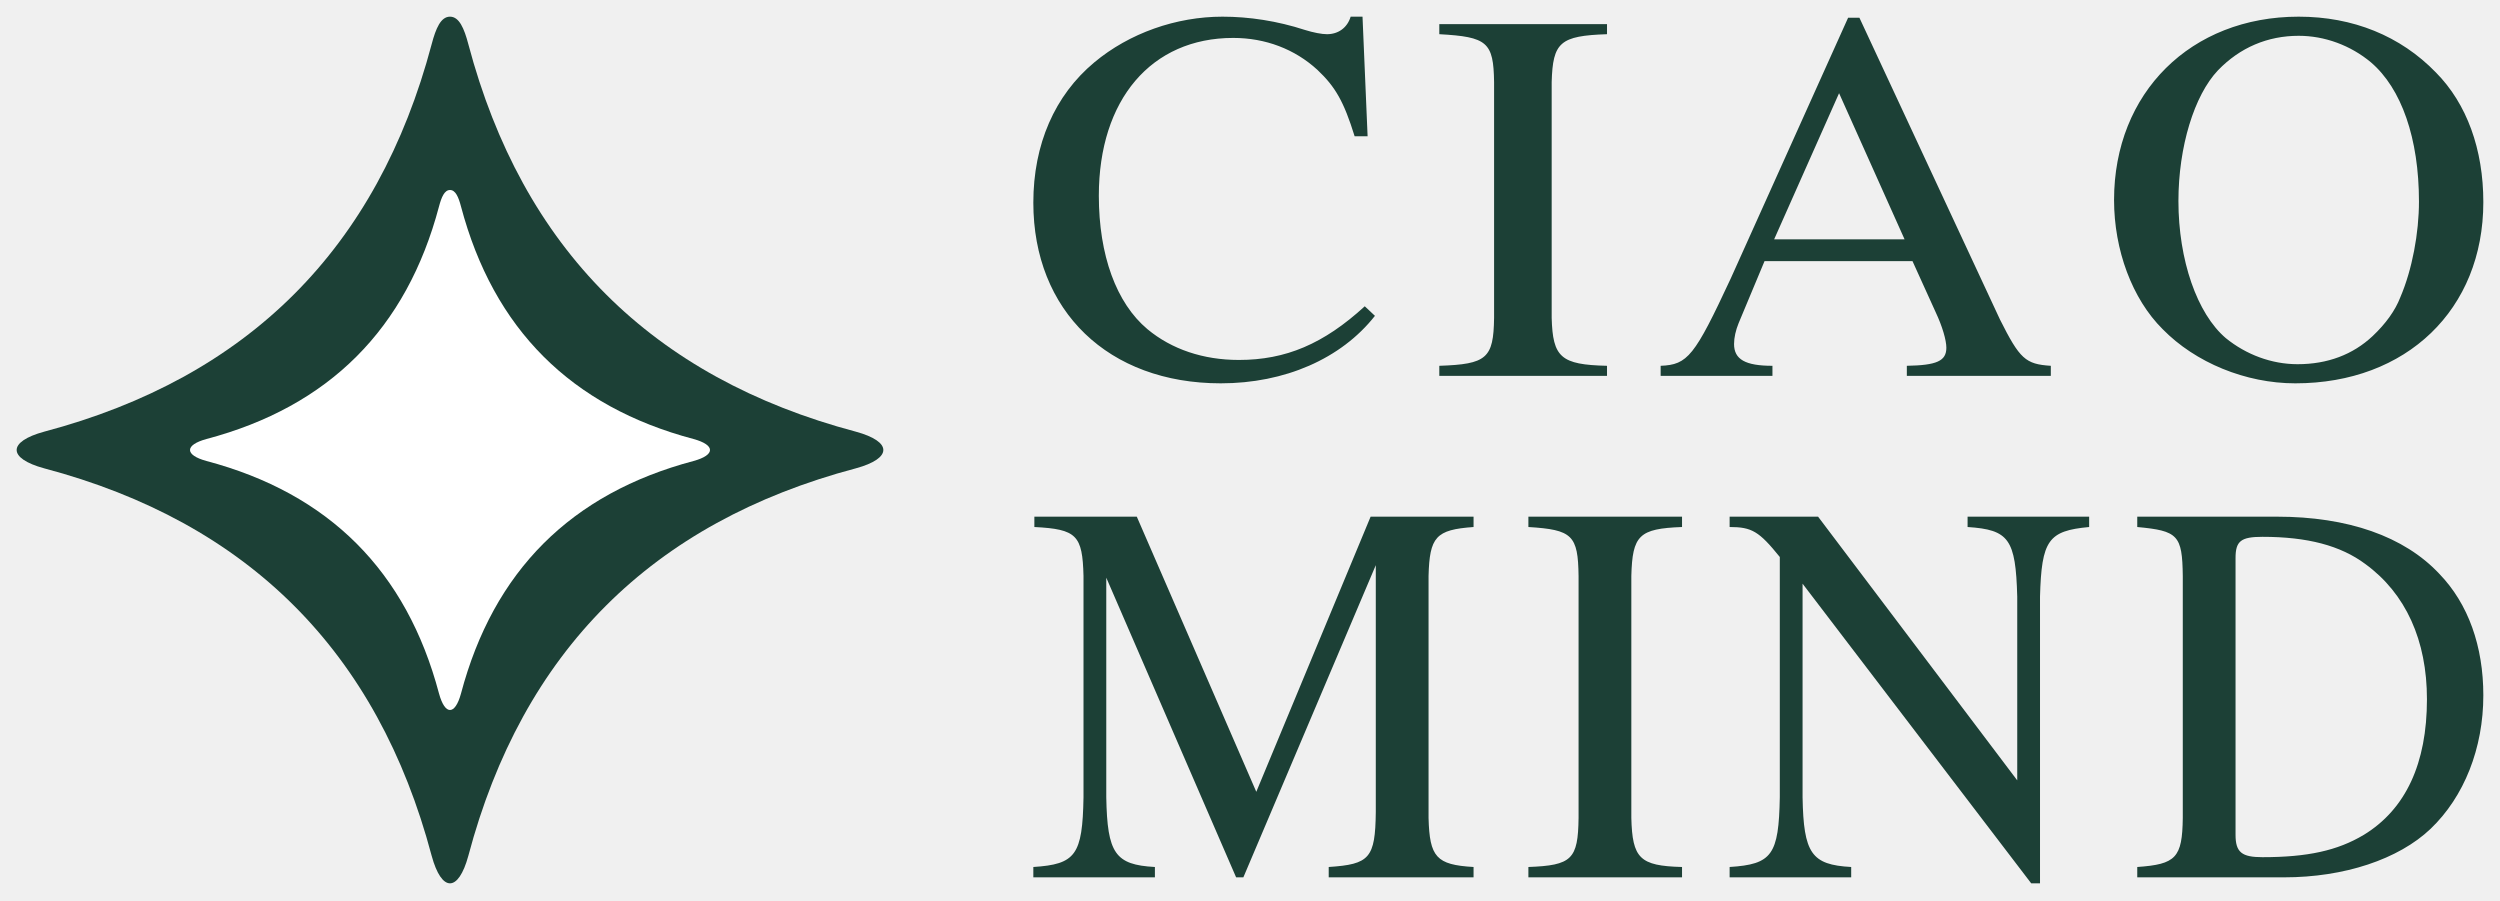
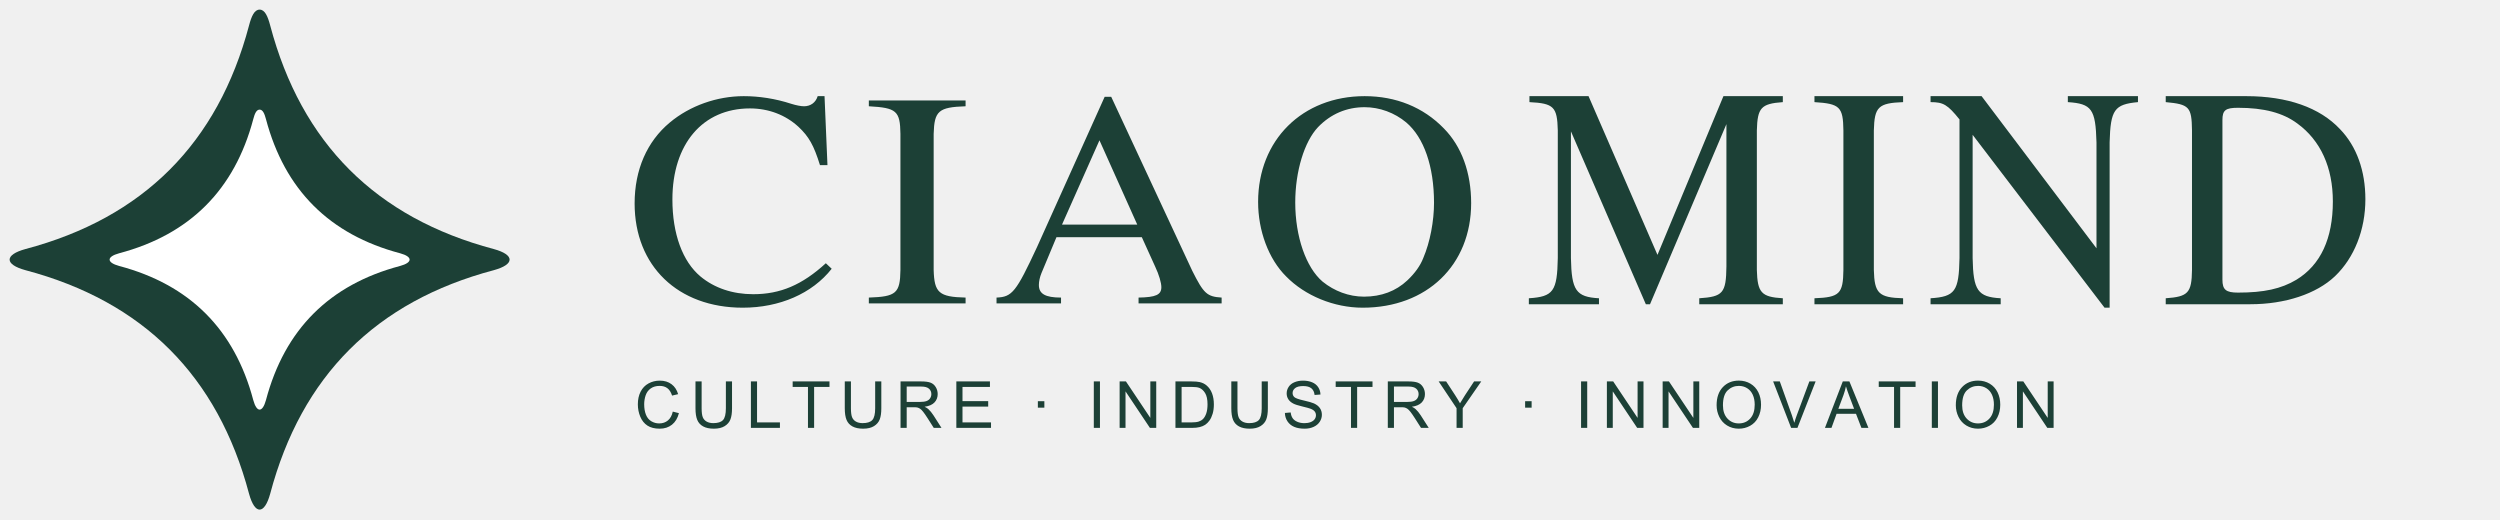
- <svg xmlns="http://www.w3.org/2000/svg" width="300" height="108" viewBox="0 0 300 108" role="img" aria-labelledby="logo-title">
-   <g id="brand-icon">
-     <path id="star-outer" fill="#1C4036" d="M 54 2 C 55.1 2 55.7 3.4 56.2 5.3 C 62.7 29.8 78.2 45.3 102.7 51.8 C 107.1 53 107.1 55 102.7 56.2 C 78.2 62.7 62.7 78.2 56.2 102.7 C 55 107.1 53 107.1 51.8 102.7 C 45.3 78.2 29.8 62.7 5.3 56.2 C .9 55 .9 53 5.3 51.8 C 29.8 45.3 45.3 29.8 51.8 5.3 C 52.3 3.4 52.9 2 54 2 Z" />
-     <path id="star-inner" fill="#FFFFFF" d="M 54 2 C 55.1 2 55.7 3.4 56.2 5.3 C 62.7 29.8 78.2 45.3 102.7 51.8 C 107.1 53 107.1 55 102.7 56.2 C 78.2 62.7 62.7 78.2 56.2 102.7 C 55 107.1 53 107.1 51.8 102.7 C 45.3 78.2 29.8 62.7 5.3 56.2 C .9 55 .9 53 5.3 51.8 C 29.8 45.3 45.3 29.8 51.8 5.3 C 52.3 3.4 52.9 2 54 2 Z" transform="translate(54 54) scale(0.60) translate(-54 -54)" />
+ <svg xmlns="http://www.w3.org/2000/svg" width="520" height="108" viewBox="0 0 520 108" role="img" aria-label="CIAOMIND — CULTURE · INDUSTRY · INNOVATION">
+   <g>
+     <path fill="#1C4036" d="M 54 2 C 55.1 2 55.7 3.4 56.2 5.3 C 62.7 29.8 78.2 45.3 102.7 51.8 C 107.1 53 107.1 55 102.7 56.2 C 78.2 62.7 62.7 78.2 56.2 102.7 C 55 107.1 53 107.1 51.8 102.7 C 45.3 78.2 29.8 62.7 5.3 56.2 C .9 55 .9 53 5.3 51.8 C 29.8 45.3 45.3 29.8 51.8 5.3 C 52.3 3.4 52.9 2 54 2 Z" />
+     <path fill="#FFFFFF" transform="translate(54 54) scale(.6) translate(-54 -54)" d="M 54 2 C 55.1 2 55.7 3.4 56.2 5.3 C 62.7 29.8 78.2 45.3 102.7 51.8 C 107.1 53 107.1 55 102.7 56.2 C 78.2 62.7 62.7 78.2 56.2 102.7 C 55 107.1 53 107.1 51.8 102.7 C 45.3 78.2 29.8 62.7 5.3 56.2 C .9 55 .9 53 5.3 51.8 C 29.8 45.3 45.3 29.8 51.8 5.3 C 52.3 3.4 52.9 2 54 2 Z" />
  </g>
-   <g id="brand-wordmark">
-     <path id="word-ciao" fill="#1C4036" d="M164.112 16.348 163.502 2.0H162.079C161.673 3.339 160.589 4.104 159.234 4.104C158.624 4.104 157.607 3.913 156.591 3.594C153.271 2.51 149.883 2.0 146.699 2.0C141.143 2.0 135.519 3.977 131.318 7.484C126.575 11.438 124.0 17.304 124.0 24.319C124.0 37.328 133.012 46.0 146.495 46.0C154.152 46.0 160.928 43.067 164.993 37.901L163.773 36.754C158.827 41.281 154.287 43.194 148.664 43.194C144.395 43.194 140.6 41.919 137.687 39.496C133.96 36.371 131.86 30.632 131.86 23.49C131.86 11.948 138.161 4.551 147.986 4.551C151.848 4.551 155.371 5.89 158.082 8.377C160.25 10.417 161.266 12.203 162.554 16.348ZM172.717 45.107H192.841V43.896C187.285 43.768 186.336 42.875 186.201 38.157V9.843C186.336 5.061 187.217 4.296 192.841 4.104V2.893H172.717V4.104C178.477 4.423 179.222 5.061 179.29 9.843V38.157C179.222 43.003 178.409 43.704 172.717 43.896ZM246.098 43.896C243.049 43.704 242.371 43.067 240.0 38.348L223.129 2.128H221.773L207.68 33.438C203.343 42.748 202.53 43.768 199.278 43.896V45.107H212.694V43.896C209.442 43.896 208.086 43.13 208.086 41.281C208.086 40.516 208.29 39.623 208.629 38.794L211.745 31.333H229.498L232.276 37.455C233.089 39.177 233.563 40.835 233.563 41.728C233.563 43.322 232.411 43.832 228.82 43.896V45.107H246.098ZM212.897 28.719 220.689 11.183 228.549 28.719ZM275.843 2.0C262.902 2.0 253.687 11.119 253.687 24C253.687 29.994 255.855 35.861 259.514 39.496C263.444 43.513 269.474 46.0 275.437 46.0C288.785 46.0 298.0 37.136 298.0 24.255C298.0 17.942 296.035 12.458 292.308 8.696C288.04 4.296 282.348 2.0 275.843 2.0ZM275.843 4.296C278.96 4.296 282.077 5.443 284.516 7.484C288.175 10.609 290.276 16.603 290.276 24.191C290.276 27.954 289.463 32.354 288.04 35.67C287.43 37.264 286.278 38.858 284.72 40.325C282.348 42.557 279.299 43.704 275.708 43.704C272.591 43.704 269.542 42.557 267.103 40.58C263.647 37.646 261.411 31.206 261.411 24.128C261.411 17.623 263.308 11.438 266.154 8.441C268.797 5.699 272.117 4.296 275.843 4.296Z" />
-     <path id="word-mind" fill="#1C4036" d="M176.827 62.0H164.474L150.755 95.016L136.415 62.0H124.124V63.242C129.214 63.504 129.897 64.223 130.021 69.126V95.67C129.897 102.6 129.09 103.712 124.0 104.039V105.281H138.588V104.039C133.808 103.777 132.877 102.404 132.753 95.67V69.322L148.334 105.281H149.203L165.095 67.819V97.435C165.032 102.993 164.35 103.712 159.446 104.039V105.281H176.827V104.039C172.357 103.777 171.55 102.862 171.426 98.155V69.126C171.55 64.419 172.295 63.569 176.827 63.242ZM183.407 105.281H201.844V104.039C196.753 103.908 195.884 102.993 195.76 98.155V69.126C195.884 64.223 196.691 63.438 201.844 63.242V62.0H183.407V63.242C188.684 63.569 189.366 64.223 189.428 69.126V98.155C189.366 103.123 188.621 103.842 183.407 104.039ZM250.698 62.0H236.11V63.242C241.076 63.569 241.883 64.681 242.069 71.611V93.643L218.17 62.0H207.555V63.242C210.224 63.242 211.093 63.765 213.576 66.838V95.67C213.452 102.6 212.645 103.712 207.555 104.039V105.281H222.143V104.039C217.363 103.777 216.432 102.404 216.308 95.67V70.042L243.745 106.0H244.801V71.611C244.987 64.811 245.794 63.7 250.698 63.242ZM256.471 105.281H274.101C281.301 105.281 287.819 103.123 291.668 99.462C295.703 95.605 298.0 89.786 298.0 83.444C298.0 77.56 296.2 72.461 292.724 68.865C288.502 64.354 281.736 62.0 273.232 62.0H256.471V63.242C261.375 63.7 261.872 64.223 261.934 69.126V98.155C261.872 102.927 261.127 103.712 256.471 104.039ZM268.265 66.969C268.265 64.942 268.886 64.419 271.493 64.419C276.894 64.419 280.867 65.465 283.847 67.688C288.689 71.218 291.234 76.841 291.234 83.902C291.234 91.617 288.689 97.108 283.66 100.181C280.494 102.077 276.894 102.862 271.493 102.862C269.01 102.862 268.265 102.273 268.265 100.181Z" />
+   <g fill="#1C4036">
+     <path transform="translate(8 18)" d="M164.112 16.348 163.502 2H162.079C161.673 3.339 160.589 4.104 159.234 4.104C158.624 4.104 157.607 3.913 156.591 3.594C153.271 2.51 149.883 2 146.699 2C141.143 2 135.519 3.977 131.318 7.484C126.575 11.438 124 17.304 124 24.319C124 37.328 133.012 46 146.495 46C154.152 46 160.928 43.067 164.993 37.901L163.773 36.754C158.827 41.281 154.287 43.194 148.664 43.194C144.395 43.194 140.6 41.919 137.687 39.496C133.96 36.371 131.86 30.632 131.86 23.49C131.86 11.948 138.161 4.551 147.986 4.551C151.848 4.551 155.371 5.89 158.082 8.377C160.25 10.417 161.266 12.203 162.554 16.348ZM172.717 45.107H192.841V43.896C187.285 43.768 186.336 42.875 186.201 38.157V9.843C186.336 5.061 187.217 4.296 192.841 4.104V2.893H172.717V4.104C178.477 4.423 179.222 5.061 179.29 9.843V38.157C179.222 43.003 178.409 43.704 172.717 43.896ZM246.098 43.896C243.049 43.704 242.371 43.067 240 38.348L223.129 2.128H221.773L207.68 33.438C203.343 42.748 202.53 43.768 199.278 43.896V45.107H212.694V43.896C209.442 43.896 208.086 43.13 208.086 41.281C208.086 40.516 208.29 39.623 208.629 38.794L211.745 31.333H229.498L232.276 37.455C233.089 39.177 233.563 40.835 233.563 41.728C233.563 43.322 232.411 43.832 228.82 43.896V45.107H246.098ZM212.897 28.719 220.689 11.183 228.549 28.719ZM275.843 2C262.902 2 253.687 11.119 253.687 24C253.687 29.994 255.855 35.861 259.514 39.496C263.444 43.513 269.474 46 275.437 46C288.785 46 298 37.136 298 24.255C298 17.942 296.035 12.458 292.308 8.696C288.04 4.296 282.348 2 275.843 2ZM275.843 4.296C278.96 4.296 282.077 5.443 284.516 7.484C288.175 10.609 290.276 16.603 290.276 24.191C290.276 27.954 289.463 32.354 288.04 35.67C287.43 37.264 286.278 38.858 284.72 40.325C282.348 42.557 279.299 43.704 275.708 43.704C272.591 43.704 269.542 42.557 267.103 40.58C263.647 37.646 261.411 31.206 261.411 24.128C261.411 17.623 263.308 11.438 266.154 8.441C268.797 5.699 272.117 4.296 275.843 4.296Z" />
+     <path transform="translate(194 -42)" d="M176.827 62H164.474L150.755 95.016L136.415 62H124.124V63.242C129.214 63.504 129.897 64.223 130.021 69.126V95.67C129.897 102.6 129.09 103.712 124 104.039V105.281H138.588V104.039C133.808 103.777 132.877 102.404 132.753 95.67V69.322L148.334 105.281H149.203L165.095 67.819V97.435C165.032 102.993 164.35 103.712 159.446 104.039V105.281H176.827V104.039C172.357 103.777 171.55 102.862 171.426 98.155V69.126C171.55 64.419 172.295 63.569 176.827 63.242ZM183.407 105.281H201.844V104.039C196.753 103.908 195.884 102.993 195.76 98.155V69.126C195.884 64.223 196.691 63.438 201.844 63.242V62H183.407V63.242C188.684 63.569 189.366 64.223 189.428 69.126V98.155C189.366 103.123 188.621 103.842 183.407 104.039ZM250.698 62H236.11V63.242C241.076 63.569 241.883 64.681 242.069 71.611V93.643L218.17 62H207.555V63.242C210.224 63.242 211.093 63.765 213.576 66.838V95.67C213.452 102.6 212.645 103.712 207.555 104.039V105.281H222.143V104.039C217.363 103.777 216.432 102.404 216.308 95.67V70.042L243.745 106H244.801V71.611C244.987 64.811 245.794 63.7 250.698 63.242ZM256.471 105.281H274.101C281.301 105.281 287.819 103.123 291.668 99.462C295.703 95.605 298 89.786 298 83.444C298 77.56 296.2 72.461 292.724 68.865C288.502 64.354 281.736 62 273.232 62H256.471V63.242C261.375 63.7 261.872 64.223 261.934 69.126V98.155C261.872 102.927 261.127 103.712 256.471 104.039ZM268.265 66.969C268.265 64.942 268.886 64.419 271.493 64.419C276.894 64.419 280.867 65.465 283.847 67.688C288.689 71.218 291.234 76.841 291.234 83.902C291.234 91.617 288.689 97.108 283.66 100.181C280.494 102.077 276.894 102.862 271.493 102.862C269.01 102.862 268.265 102.273 268.265 100.181Z" />
+     <path d="M139.937 85.612 141.215 85.935Q140.813 87.51 139.768 88.338Q138.724 89.165 137.214 89.165Q135.652 89.165 134.673 88.529Q133.694 87.893 133.183 86.686Q132.672 85.48 132.672 84.096Q132.672 82.586 133.249 81.462Q133.826 80.338 134.891 79.755Q135.955 79.172 137.234 79.172Q138.684 79.172 139.673 79.91Q140.662 80.648 141.051 81.986L139.792 82.283Q139.455 81.228 138.816 80.747Q138.177 80.266 137.208 80.266Q136.094 80.266 135.345 80.8Q134.597 81.334 134.294 82.234Q133.991 83.133 133.991 84.089Q133.991 85.322 134.35 86.241Q134.709 87.161 135.467 87.616Q136.225 88.071 137.109 88.071Q138.183 88.071 138.928 87.451Q139.673 86.831 139.937 85.612ZM150.982 79.336H152.261V84.92Q152.261 86.376 151.931 87.233Q151.602 88.09 150.741 88.628Q149.881 89.165 148.484 89.165Q147.126 89.165 146.262 88.697Q145.399 88.229 145.03 87.342Q144.661 86.456 144.661 84.92V79.336H145.939V84.913Q145.939 86.172 146.173 86.769Q146.407 87.365 146.978 87.688Q147.548 88.011 148.372 88.011Q149.782 88.011 150.382 87.372Q150.982 86.732 150.982 84.913ZM156.187 89.0V79.336H157.466V87.86H162.225V89.0ZM168.057 89.0V80.477H164.873V79.336H172.533V80.477H169.336V89.0ZM182.036 79.336H183.315V84.92Q183.315 86.376 182.985 87.233Q182.655 88.09 181.795 88.628Q180.935 89.165 179.537 89.165Q178.18 89.165 177.316 88.697Q176.452 88.229 176.083 87.342Q175.714 86.456 175.714 84.92V79.336H176.993V84.913Q176.993 86.172 177.227 86.769Q177.461 87.365 178.031 87.688Q178.601 88.011 179.425 88.011Q180.836 88.011 181.436 87.372Q182.036 86.732 182.036 84.913ZM187.313 89.0V79.336H191.598Q192.89 79.336 193.562 79.597Q194.235 79.857 194.637 80.516Q195.039 81.176 195.039 81.973Q195.039 83.001 194.373 83.707Q193.708 84.412 192.317 84.603Q192.824 84.847 193.088 85.084Q193.648 85.599 194.149 86.37L195.83 89.0H194.222L192.943 86.99Q192.383 86.119 192.02 85.658Q191.657 85.197 191.371 85.012Q191.084 84.827 190.787 84.755Q190.57 84.709 190.075 84.709H188.592V89.0ZM188.592 83.601H191.341Q192.218 83.601 192.712 83.42Q193.207 83.239 193.464 82.84Q193.721 82.441 193.721 81.973Q193.721 81.288 193.223 80.846Q192.725 80.404 191.651 80.404H188.592ZM198.919 89.0V79.336H205.907V80.477H200.198V83.437H205.544V84.57H200.198V87.86H206.131V89.0ZM215.875 84.801V83.45H217.227V84.801ZM227.512 89.0V79.336H228.791V89.0ZM232.882 89.0V79.336H234.194L239.269 86.924V79.336H240.496V89.0H239.184L234.108 81.406V89.0ZM244.494 89.0V79.336H247.823Q248.95 79.336 249.544 79.475Q250.374 79.666 250.961 80.167Q251.726 80.813 252.105 81.818Q252.484 82.823 252.484 84.115Q252.484 85.216 252.227 86.067Q251.97 86.917 251.567 87.474Q251.165 88.031 250.687 88.351Q250.21 88.67 249.534 88.835Q248.858 89.0 247.981 89.0ZM245.773 87.86H247.836Q248.792 87.86 249.336 87.682Q249.88 87.504 250.203 87.181Q250.658 86.726 250.912 85.958Q251.165 85.19 251.165 84.096Q251.165 82.58 250.668 81.766Q250.17 80.951 249.458 80.675Q248.944 80.477 247.804 80.477H245.773ZM262.435 79.336H263.714V84.92Q263.714 86.376 263.384 87.233Q263.055 88.09 262.194 88.628Q261.334 89.165 259.937 89.165Q258.579 89.165 257.715 88.697Q256.852 88.229 256.483 87.342Q256.113 86.456 256.113 84.92V79.336H257.392V84.913Q257.392 86.172 257.626 86.769Q257.86 87.365 258.43 87.688Q259.001 88.011 259.825 88.011Q261.235 88.011 261.835 87.372Q262.435 86.732 262.435 84.913ZM267.258 85.895 268.464 85.79Q268.55 86.515 268.863 86.98Q269.176 87.444 269.835 87.731Q270.494 88.018 271.318 88.018Q272.05 88.018 272.61 87.8Q273.171 87.583 273.444 87.204Q273.718 86.825 273.718 86.376Q273.718 85.922 273.454 85.582Q273.191 85.243 272.584 85.012Q272.195 84.86 270.864 84.541Q269.532 84.221 268.998 83.938Q268.306 83.575 267.967 83.038Q267.627 82.5 267.627 81.835Q267.627 81.103 268.042 80.467Q268.458 79.831 269.255 79.501Q270.053 79.172 271.028 79.172Q272.103 79.172 272.924 79.518Q273.744 79.864 274.186 80.536Q274.628 81.208 274.66 82.059L273.434 82.151Q273.336 81.235 272.765 80.767Q272.195 80.299 271.081 80.299Q269.921 80.299 269.39 80.724Q268.86 81.149 268.86 81.749Q268.86 82.27 269.235 82.606Q269.605 82.942 271.164 83.295Q272.723 83.647 273.303 83.911Q274.146 84.3 274.548 84.897Q274.951 85.493 274.951 86.271Q274.951 87.042 274.509 87.724Q274.067 88.407 273.24 88.786Q272.413 89.165 271.378 89.165Q270.066 89.165 269.179 88.782Q268.293 88.4 267.789 87.632Q267.284 86.864 267.258 85.895ZM281.006 89.0V80.477H277.822V79.336H285.482V80.477H282.285V89.0ZM288.663 89.0V79.336H292.948Q294.24 79.336 294.912 79.597Q295.585 79.857 295.987 80.516Q296.389 81.176 296.389 81.973Q296.389 83.001 295.723 83.707Q295.058 84.412 293.667 84.603Q294.174 84.847 294.438 85.084Q294.998 85.599 295.499 86.37L297.18 89.0H295.572L294.293 86.99Q293.733 86.119 293.37 85.658Q293.007 85.197 292.721 85.012Q292.434 84.827 292.137 84.755Q291.92 84.709 291.425 84.709H289.942V89.0ZM289.942 83.601H292.691Q293.568 83.601 294.062 83.42Q294.557 83.239 294.814 82.84Q295.071 82.441 295.071 81.973Q295.071 81.288 294.573 80.846Q294.075 80.404 293.001 80.404H289.942ZM302.965 89.0V84.906L299.241 79.336H300.797L302.702 82.25Q303.229 83.067 303.684 83.885Q304.119 83.127 304.739 82.177L306.611 79.336H308.1L304.244 84.906V89.0ZM317.225 84.801V83.45H318.577V84.801ZM328.862 89.0V79.336H330.141V89.0ZM334.232 89.0V79.336H335.544L340.619 86.924V79.336H341.846V89.0H340.534L335.458 81.406V89.0ZM345.831 89.0V79.336H347.143L352.219 86.924V79.336H353.445V89.0H352.133L347.057 81.406V89.0ZM357.055 84.293Q357.055 81.887 358.347 80.526Q359.639 79.165 361.682 79.165Q363.02 79.165 364.095 79.804Q365.169 80.444 365.733 81.588Q366.296 82.731 366.296 84.181Q366.296 85.651 365.703 86.812Q365.11 87.972 364.022 88.568Q362.935 89.165 361.676 89.165Q360.311 89.165 359.237 88.506Q358.162 87.846 357.608 86.706Q357.055 85.566 357.055 84.293ZM358.373 84.313Q358.373 86.06 359.312 87.065Q360.252 88.071 361.669 88.071Q363.113 88.071 364.045 87.055Q364.978 86.04 364.978 84.175Q364.978 82.995 364.579 82.115Q364.181 81.235 363.413 80.75Q362.645 80.266 361.689 80.266Q360.331 80.266 359.352 81.199Q358.373 82.131 358.373 84.313ZM372.556 89.0 368.812 79.336H370.197L372.708 86.357Q373.011 87.2 373.216 87.939Q373.44 87.148 373.736 86.357L376.347 79.336H377.652L373.868 89.0ZM379.588 89.0 383.299 79.336H384.676L388.631 89.0H387.175L386.048 86.073H382.007L380.945 89.0ZM382.376 85.032H385.652L384.643 82.355Q384.182 81.136 383.958 80.352Q383.773 81.281 383.437 82.197ZM393.962 89.0V80.477H390.778V79.336H398.438V80.477H395.241V89.0ZM401.817 89.0V79.336H403.096V89.0ZM406.811 84.293Q406.811 81.887 408.103 80.526Q409.395 79.165 411.439 79.165Q412.777 79.165 413.851 79.804Q414.926 80.444 415.489 81.588Q416.053 82.731 416.053 84.181Q416.053 85.651 415.46 86.812Q414.867 87.972 413.779 88.568Q412.691 89.165 411.432 89.165Q410.068 89.165 408.993 88.506Q407.919 87.846 407.365 86.706Q406.811 85.566 406.811 84.293ZM408.13 84.313Q408.13 86.06 409.069 87.065Q410.008 88.071 411.426 88.071Q412.869 88.071 413.802 87.055Q414.735 86.04 414.735 84.175Q414.735 82.995 414.336 82.115Q413.937 81.235 413.169 80.75Q412.401 80.266 411.445 80.266Q410.088 80.266 409.109 81.199Q408.13 82.131 408.13 84.313ZM419.538 89.0V79.336H420.85L425.925 86.924V79.336H427.151V89.0H425.84L420.764 81.406V89.0Z" />
  </g>
</svg>
